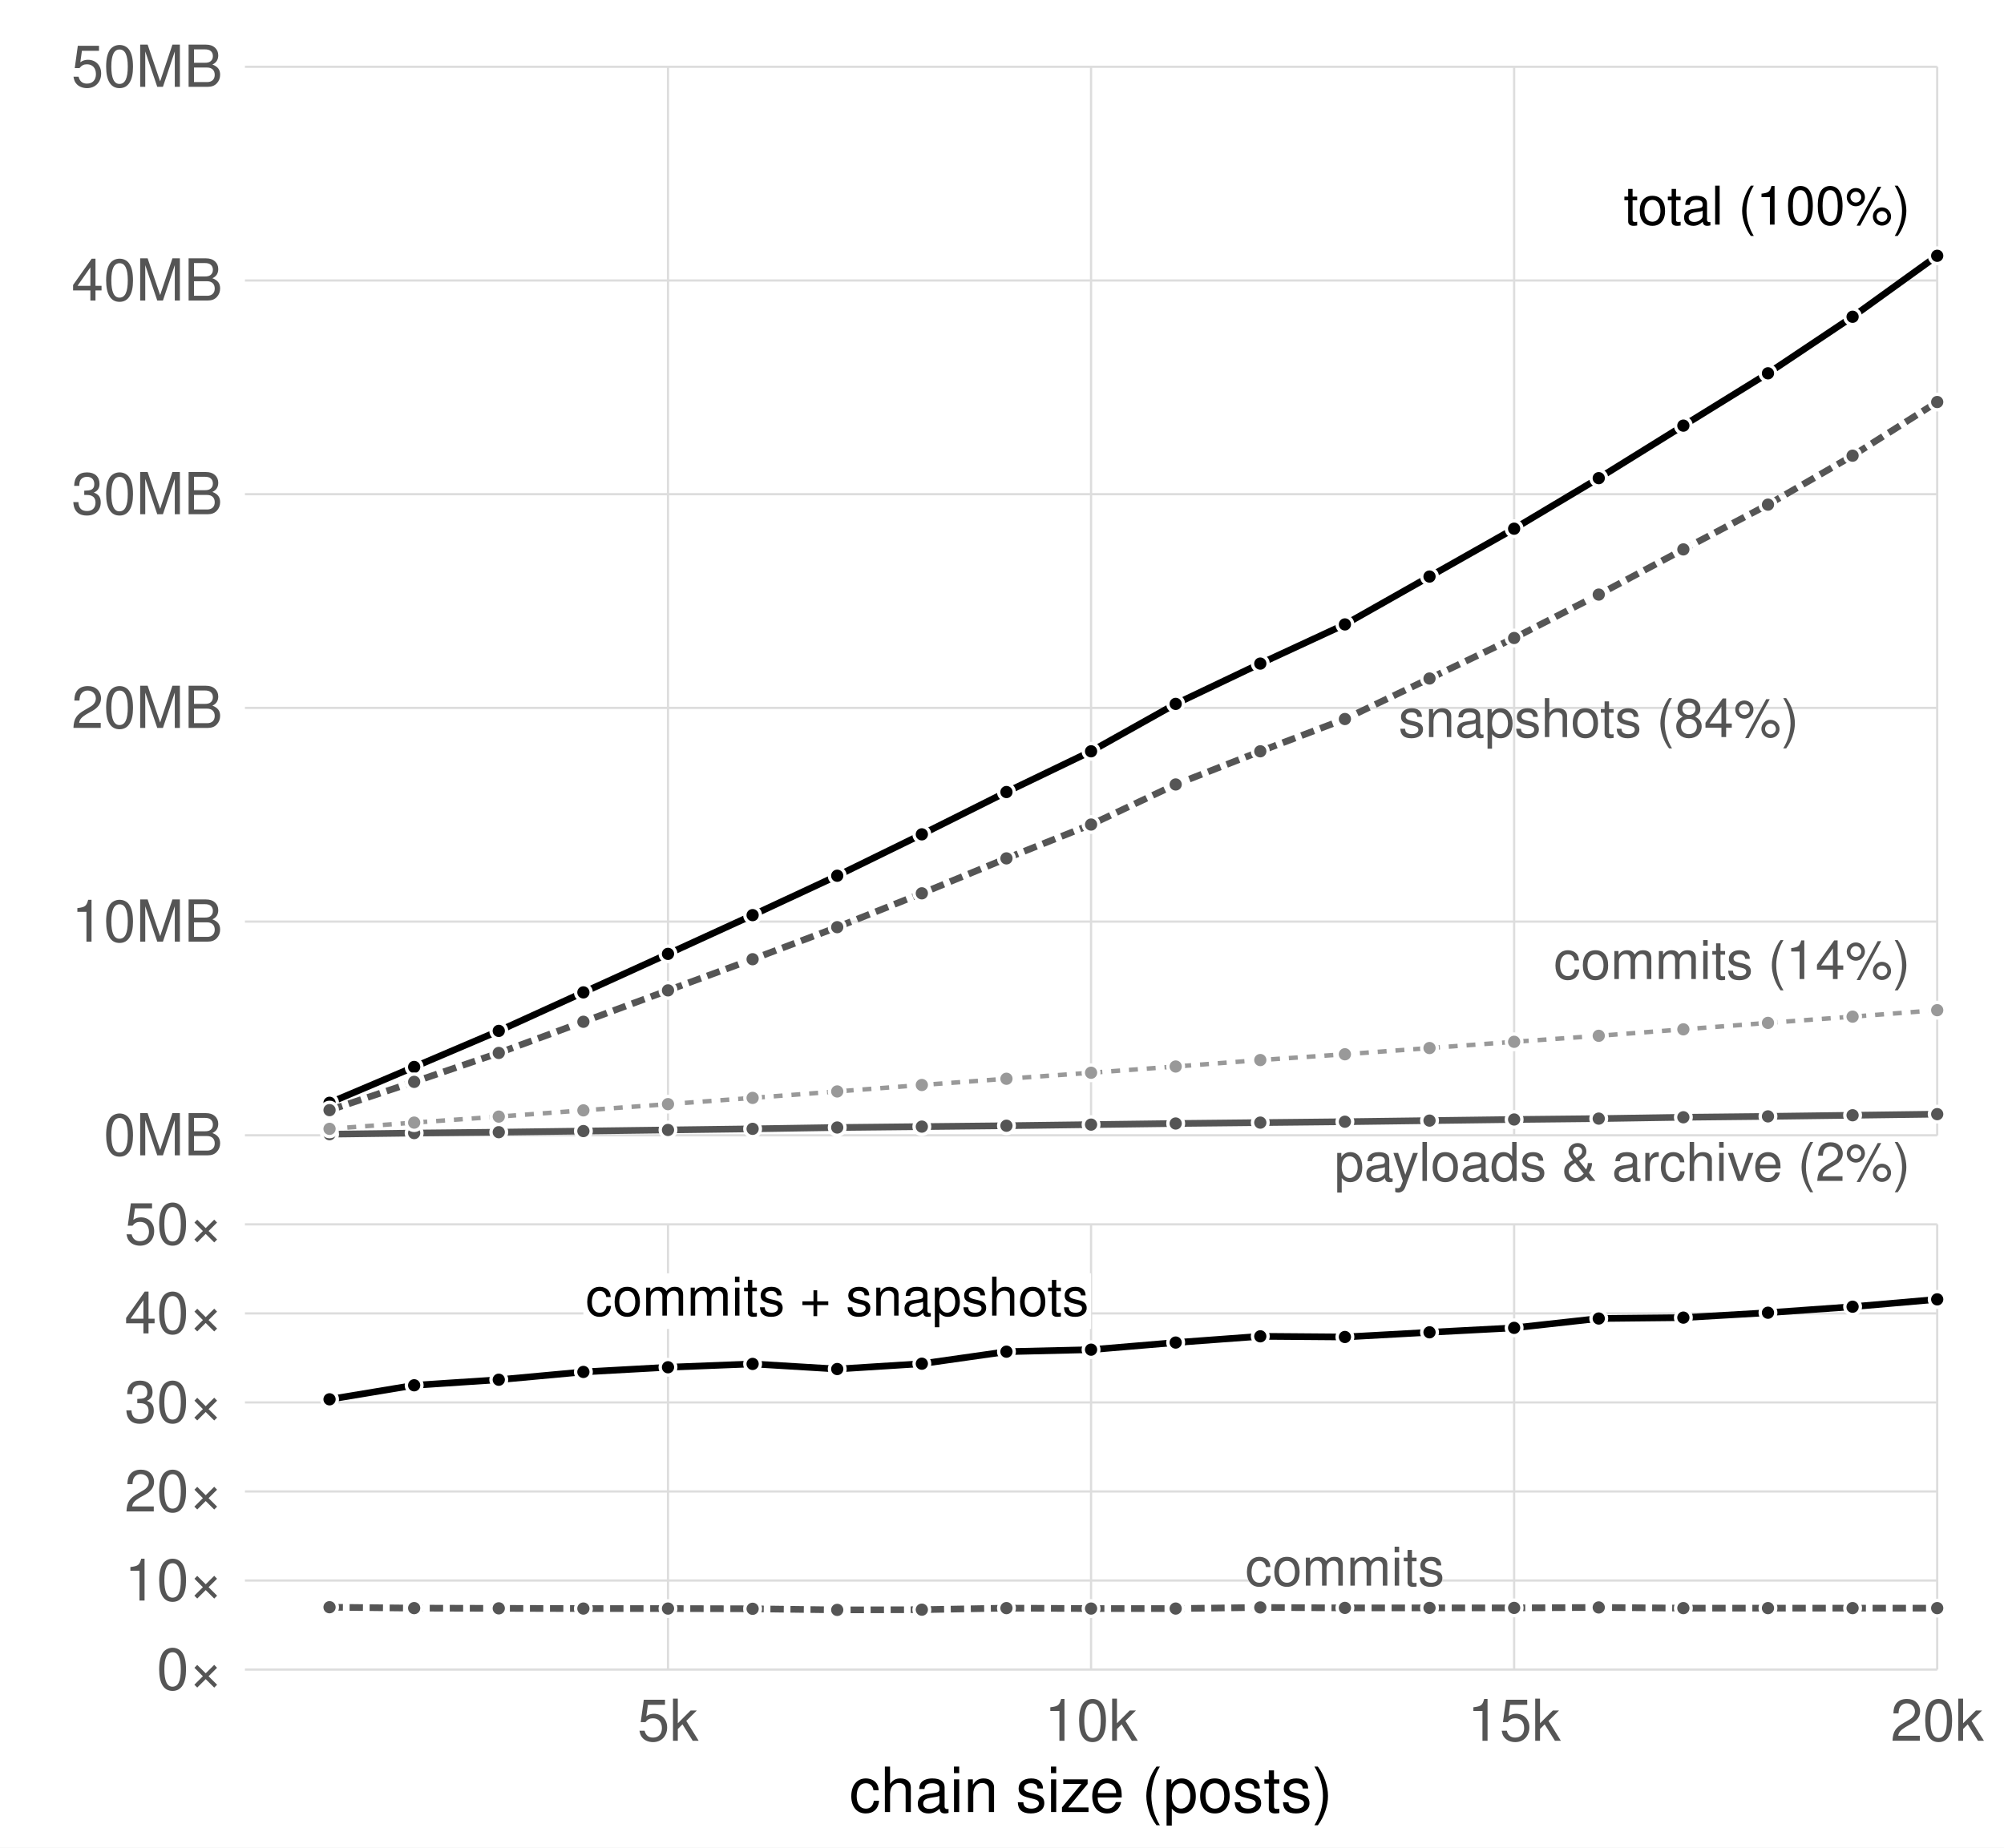
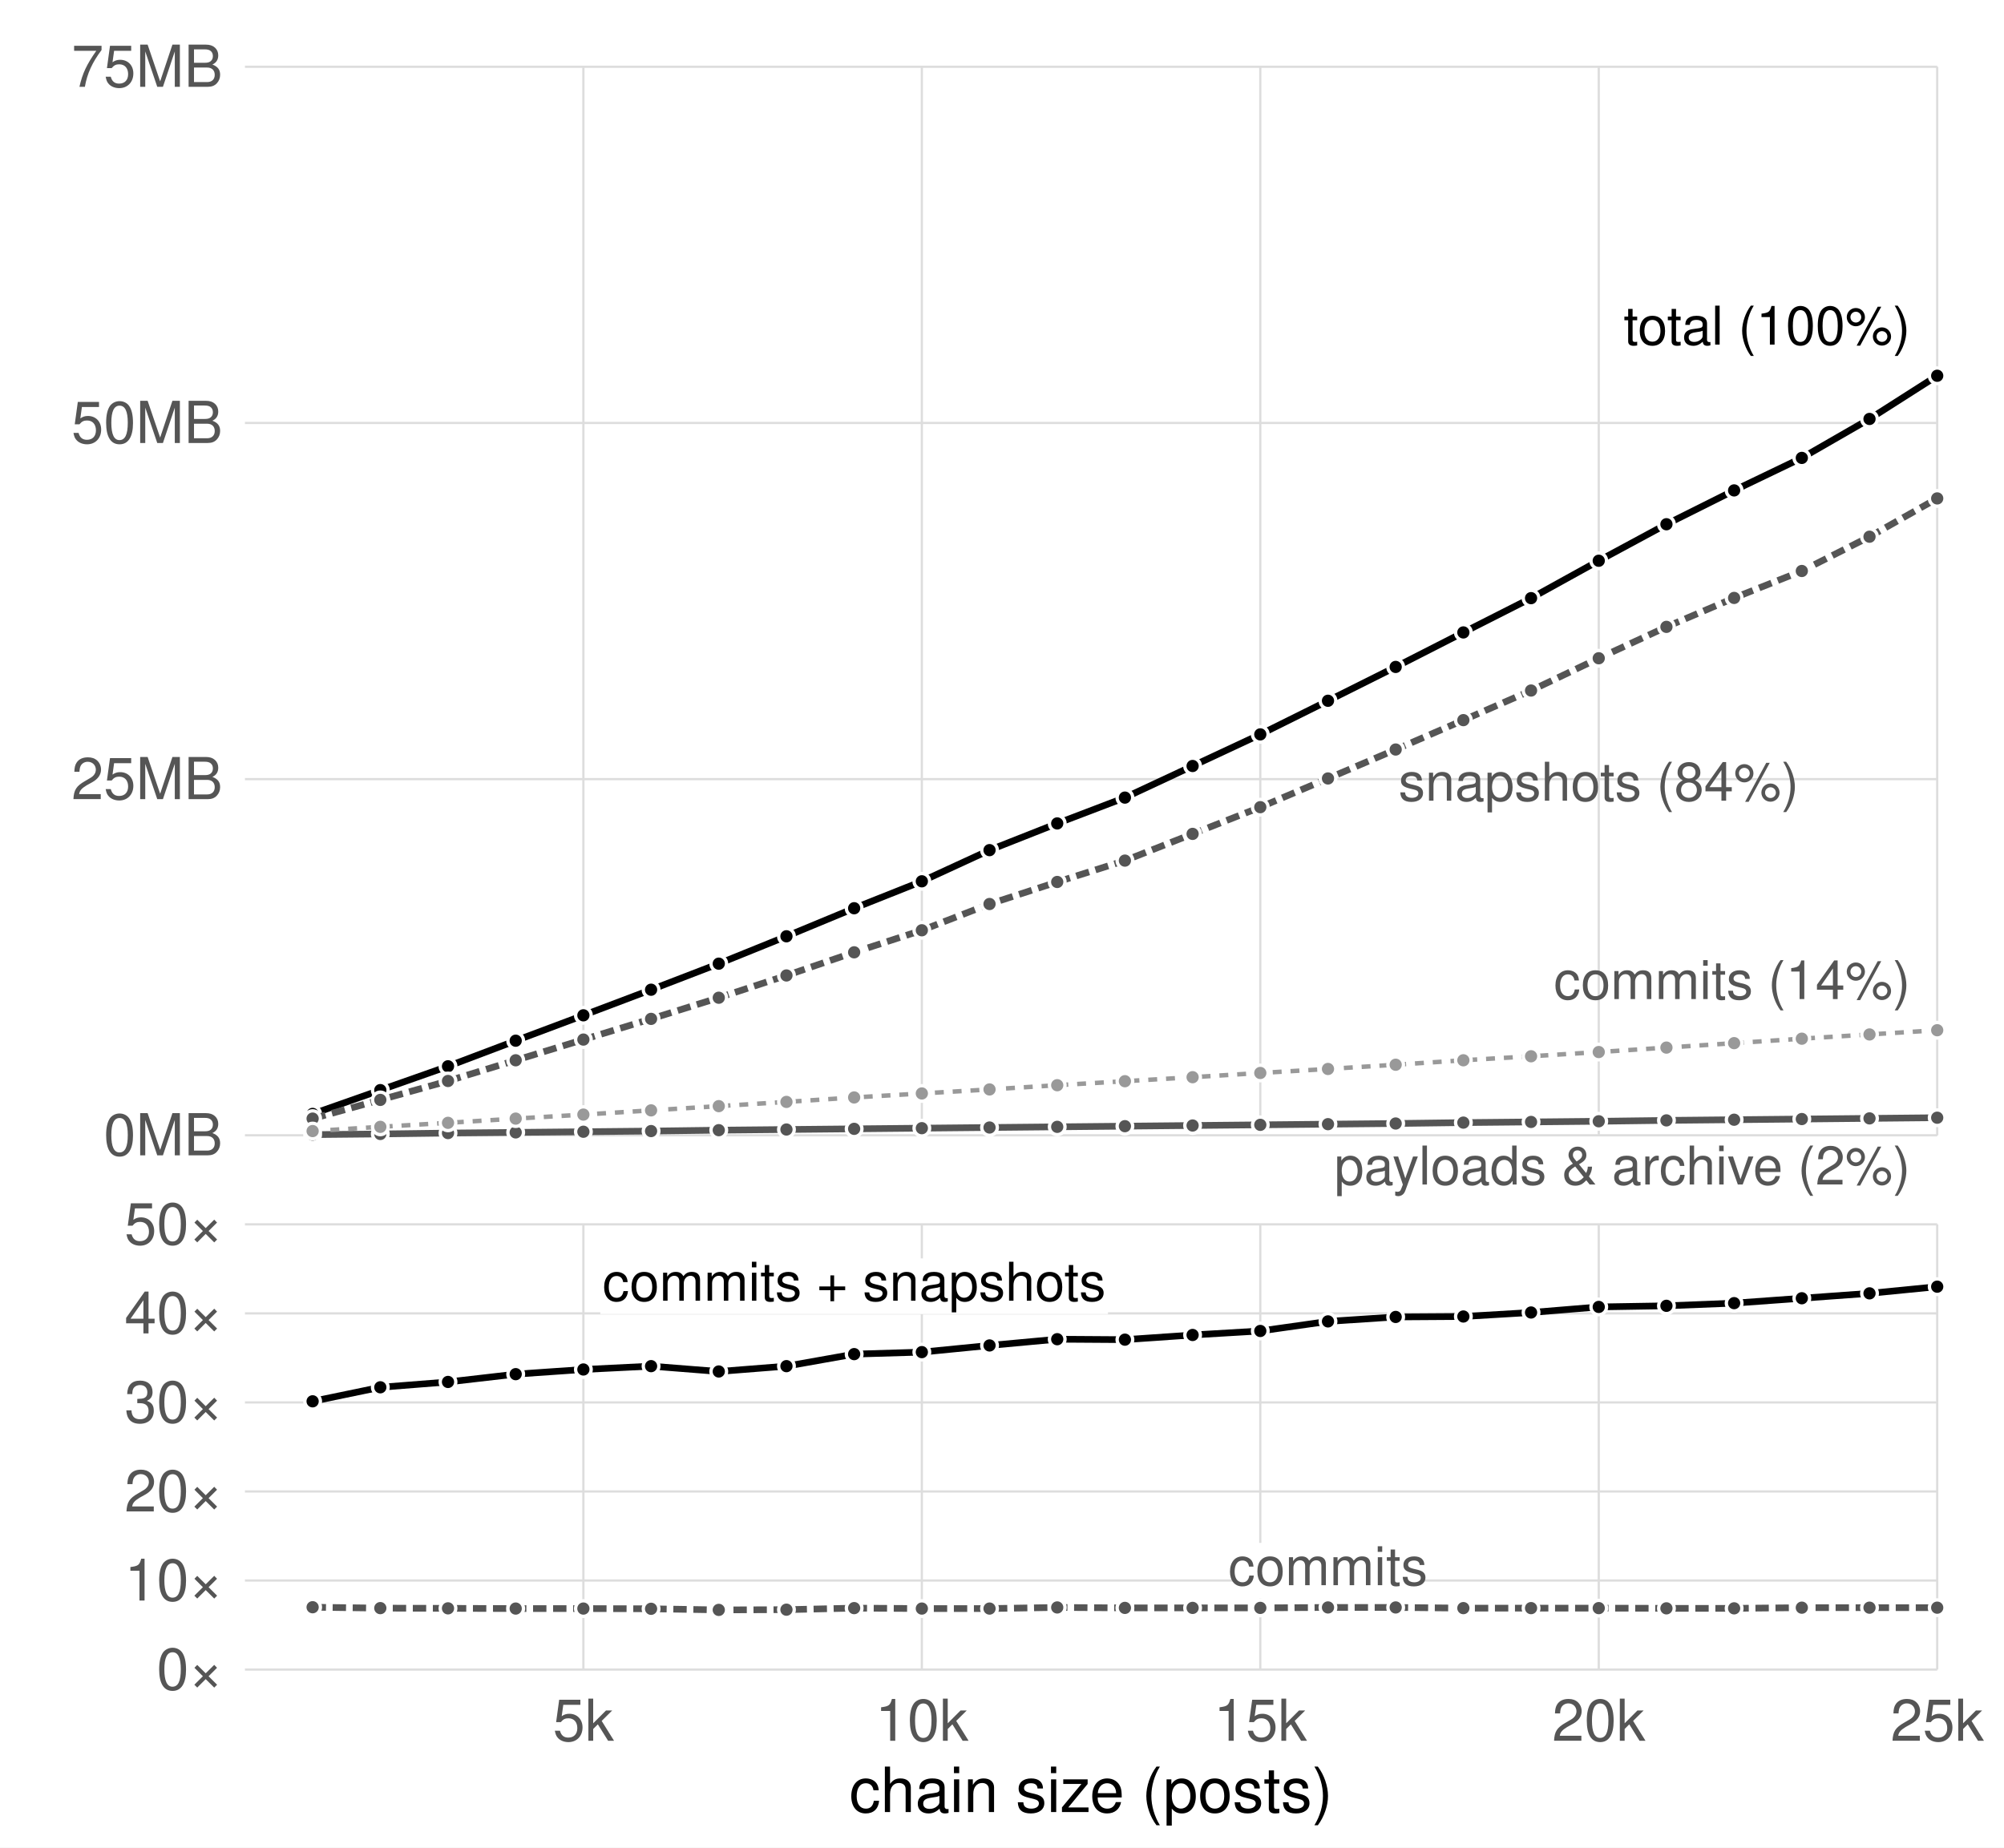
<svg xmlns="http://www.w3.org/2000/svg" width="900" height="830" viewBox="0 0 900 830">
  <rect width="900" height="830" fill="#ffffff" />
  <line x1="110" x2="870" y1="510.0" y2="510.0" stroke="#dddddd" />
  <text x="100.0" y="519.0" font-family="Helvetica, Arial, sans-serif" font-size="26" text-anchor="end" fill="#555555">0MB</text>
-   <line x1="110" x2="870" y1="414.0" y2="414.0" stroke="#dddddd" />
-   <text x="100.0" y="423.0" font-family="Helvetica, Arial, sans-serif" font-size="26" text-anchor="end" fill="#555555">10MB</text>
-   <line x1="110" x2="870" y1="318.0" y2="318.0" stroke="#dddddd" />
-   <text x="100.0" y="327.0" font-family="Helvetica, Arial, sans-serif" font-size="26" text-anchor="end" fill="#555555">20MB</text>
-   <line x1="110" x2="870" y1="222.0" y2="222.0" stroke="#dddddd" />
-   <text x="100.0" y="231.0" font-family="Helvetica, Arial, sans-serif" font-size="26" text-anchor="end" fill="#555555">30MB</text>
-   <line x1="110" x2="870" y1="126.0" y2="126.0" stroke="#dddddd" />
-   <text x="100.0" y="135.0" font-family="Helvetica, Arial, sans-serif" font-size="26" text-anchor="end" fill="#555555">40MB</text>
+   <line x1="110" x2="870" y1="350.0" y2="350.0" stroke="#dddddd" />
+   <text x="100.0" y="359.0" font-family="Helvetica, Arial, sans-serif" font-size="26" text-anchor="end" fill="#555555">25MB</text>
+   <line x1="110" x2="870" y1="190.0" y2="190.0" stroke="#dddddd" />
+   <text x="100.0" y="199.0" font-family="Helvetica, Arial, sans-serif" font-size="26" text-anchor="end" fill="#555555">50MB</text>
  <line x1="110" x2="870" y1="30.0" y2="30.0" stroke="#dddddd" />
-   <text x="100.0" y="39.0" font-family="Helvetica, Arial, sans-serif" font-size="26" text-anchor="end" fill="#555555">50MB</text>
-   <line y1="30" y2="510" x1="300.0" x2="300.0" stroke="#dddddd" />
-   <line y1="550" y2="750" x1="300.0" x2="300.0" stroke="#dddddd" />
-   <text x="300.0" y="782.0" font-family="Helvetica, Arial, sans-serif" font-size="26" text-anchor="middle" fill="#555555">5k</text>
-   <line y1="30" y2="510" x1="490.0" x2="490.0" stroke="#dddddd" />
-   <line y1="550" y2="750" x1="490.0" x2="490.0" stroke="#dddddd" />
-   <text x="490.0" y="782.0" font-family="Helvetica, Arial, sans-serif" font-size="26" text-anchor="middle" fill="#555555">10k</text>
-   <line y1="30" y2="510" x1="680.0" x2="680.0" stroke="#dddddd" />
-   <line y1="550" y2="750" x1="680.0" x2="680.0" stroke="#dddddd" />
-   <text x="680.0" y="782.0" font-family="Helvetica, Arial, sans-serif" font-size="26" text-anchor="middle" fill="#555555">15k</text>
+   <text x="100.0" y="39.0" font-family="Helvetica, Arial, sans-serif" font-size="26" text-anchor="end" fill="#555555">75MB</text>
+   <line y1="30" y2="510" x1="262.0" x2="262.0" stroke="#dddddd" />
+   <line y1="550" y2="750" x1="262.0" x2="262.0" stroke="#dddddd" />
+   <text x="262.0" y="782.0" font-family="Helvetica, Arial, sans-serif" font-size="26" text-anchor="middle" fill="#555555">5k</text>
+   <line y1="30" y2="510" x1="414.0" x2="414.0" stroke="#dddddd" />
+   <line y1="550" y2="750" x1="414.0" x2="414.0" stroke="#dddddd" />
+   <text x="414.0" y="782.0" font-family="Helvetica, Arial, sans-serif" font-size="26" text-anchor="middle" fill="#555555">10k</text>
+   <line y1="30" y2="510" x1="566.0" x2="566.0" stroke="#dddddd" />
+   <line y1="550" y2="750" x1="566.0" x2="566.0" stroke="#dddddd" />
+   <text x="566.0" y="782.0" font-family="Helvetica, Arial, sans-serif" font-size="26" text-anchor="middle" fill="#555555">15k</text>
+   <line y1="30" y2="510" x1="718.0" x2="718.0" stroke="#dddddd" />
+   <line y1="550" y2="750" x1="718.0" x2="718.0" stroke="#dddddd" />
+   <text x="718.0" y="782.0" font-family="Helvetica, Arial, sans-serif" font-size="26" text-anchor="middle" fill="#555555">20k</text>
  <line y1="30" y2="510" x1="870.0" x2="870.0" stroke="#dddddd" />
  <line y1="550" y2="750" x1="870.0" x2="870.0" stroke="#dddddd" />
-   <text x="870.0" y="782.0" font-family="Helvetica, Arial, sans-serif" font-size="26" text-anchor="middle" fill="#555555">20k</text>
+   <text x="870.0" y="782.0" font-family="Helvetica, Arial, sans-serif" font-size="26" text-anchor="middle" fill="#555555">25k</text>
  <text x="490.0" y="814.0" font-family="Helvetica, Arial, sans-serif" font-size="28" text-anchor="middle" fill="#000000">chain size (posts)</text>
-   <polyline fill="none" stroke="#000000" stroke-width="3" points="148.0,495.4 186.0,479.3 224.0,463.1 262.0,445.8 300.0,428.5 338.0,411.1 376.0,393.4 414.0,374.8 452.0,355.8 490.0,337.5 528.0,316.2 566.0,298.1 604.0,280.5 642.0,259.0 680.0,237.5 718.0,214.8 756.0,191.2 794.0,167.7 832.0,142.3 870.0,114.9" />
-   <circle cx="148.0" cy="495.4" r="3.5" fill="#000000" stroke="#ffffff" stroke-width="1.5" />
-   <circle cx="186.0" cy="479.3" r="3.5" fill="#000000" stroke="#ffffff" stroke-width="1.5" />
-   <circle cx="224.0" cy="463.1" r="3.5" fill="#000000" stroke="#ffffff" stroke-width="1.5" />
-   <circle cx="262.0" cy="445.8" r="3.5" fill="#000000" stroke="#ffffff" stroke-width="1.5" />
-   <circle cx="300.0" cy="428.5" r="3.5" fill="#000000" stroke="#ffffff" stroke-width="1.5" />
-   <circle cx="338.0" cy="411.1" r="3.5" fill="#000000" stroke="#ffffff" stroke-width="1.5" />
-   <circle cx="376.0" cy="393.4" r="3.5" fill="#000000" stroke="#ffffff" stroke-width="1.5" />
-   <circle cx="414.0" cy="374.8" r="3.5" fill="#000000" stroke="#ffffff" stroke-width="1.5" />
-   <circle cx="452.0" cy="355.8" r="3.5" fill="#000000" stroke="#ffffff" stroke-width="1.5" />
-   <circle cx="490.0" cy="337.5" r="3.5" fill="#000000" stroke="#ffffff" stroke-width="1.5" />
-   <circle cx="528.0" cy="316.2" r="3.5" fill="#000000" stroke="#ffffff" stroke-width="1.5" />
-   <circle cx="566.0" cy="298.1" r="3.5" fill="#000000" stroke="#ffffff" stroke-width="1.5" />
-   <circle cx="604.0" cy="280.5" r="3.5" fill="#000000" stroke="#ffffff" stroke-width="1.5" />
-   <circle cx="642.0" cy="259.0" r="3.5" fill="#000000" stroke="#ffffff" stroke-width="1.5" />
-   <circle cx="680.0" cy="237.5" r="3.5" fill="#000000" stroke="#ffffff" stroke-width="1.5" />
-   <circle cx="718.0" cy="214.8" r="3.5" fill="#000000" stroke="#ffffff" stroke-width="1.5" />
-   <circle cx="756.0" cy="191.2" r="3.5" fill="#000000" stroke="#ffffff" stroke-width="1.5" />
-   <circle cx="794.0" cy="167.7" r="3.5" fill="#000000" stroke="#ffffff" stroke-width="1.5" />
-   <circle cx="832.0" cy="142.3" r="3.5" fill="#000000" stroke="#ffffff" stroke-width="1.5" />
-   <circle cx="870.0" cy="114.9" r="3.5" fill="#000000" stroke="#ffffff" stroke-width="1.5" />
-   <text x="858.0" y="100.9" font-family="Helvetica, Arial, sans-serif" font-size="24" text-anchor="end" fill="#000000">total (100%)</text>
-   <polyline fill="none" stroke="#555555" stroke-width="3" stroke-dasharray="6 3" points="148.0,498.7 186.0,486.0 224.0,473.0 262.0,459.0 300.0,444.9 338.0,430.9 376.0,416.5 414.0,401.3 452.0,385.6 490.0,370.4 528.0,352.4 566.0,337.5 604.0,323.0 642.0,304.8 680.0,286.6 718.0,267.1 756.0,246.8 794.0,226.7 832.0,204.7 870.0,180.6" />
-   <circle cx="148.0" cy="498.7" r="3.5" fill="#555555" stroke="#ffffff" stroke-width="1.5" />
-   <circle cx="186.0" cy="486.0" r="3.5" fill="#555555" stroke="#ffffff" stroke-width="1.5" />
-   <circle cx="224.0" cy="473.0" r="3.5" fill="#555555" stroke="#ffffff" stroke-width="1.5" />
-   <circle cx="262.0" cy="459.0" r="3.5" fill="#555555" stroke="#ffffff" stroke-width="1.5" />
-   <circle cx="300.0" cy="444.9" r="3.5" fill="#555555" stroke="#ffffff" stroke-width="1.5" />
-   <circle cx="338.0" cy="430.9" r="3.5" fill="#555555" stroke="#ffffff" stroke-width="1.5" />
-   <circle cx="376.0" cy="416.5" r="3.5" fill="#555555" stroke="#ffffff" stroke-width="1.5" />
-   <circle cx="414.0" cy="401.3" r="3.5" fill="#555555" stroke="#ffffff" stroke-width="1.5" />
-   <circle cx="452.0" cy="385.6" r="3.5" fill="#555555" stroke="#ffffff" stroke-width="1.5" />
-   <circle cx="490.0" cy="370.4" r="3.5" fill="#555555" stroke="#ffffff" stroke-width="1.5" />
-   <circle cx="528.0" cy="352.4" r="3.5" fill="#555555" stroke="#ffffff" stroke-width="1.5" />
-   <circle cx="566.0" cy="337.5" r="3.5" fill="#555555" stroke="#ffffff" stroke-width="1.5" />
-   <circle cx="604.0" cy="323.0" r="3.5" fill="#555555" stroke="#ffffff" stroke-width="1.5" />
-   <circle cx="642.0" cy="304.8" r="3.5" fill="#555555" stroke="#ffffff" stroke-width="1.5" />
-   <circle cx="680.0" cy="286.6" r="3.5" fill="#555555" stroke="#ffffff" stroke-width="1.5" />
-   <circle cx="718.0" cy="267.1" r="3.5" fill="#555555" stroke="#ffffff" stroke-width="1.5" />
-   <circle cx="756.0" cy="246.8" r="3.5" fill="#555555" stroke="#ffffff" stroke-width="1.5" />
-   <circle cx="794.0" cy="226.7" r="3.5" fill="#555555" stroke="#ffffff" stroke-width="1.5" />
-   <circle cx="832.0" cy="204.7" r="3.5" fill="#555555" stroke="#ffffff" stroke-width="1.5" />
-   <circle cx="870.0" cy="180.6" r="3.5" fill="#555555" stroke="#ffffff" stroke-width="1.5" />
-   <text x="718.0" y="331.1" font-family="Helvetica, Arial, sans-serif" font-size="24" text-anchor="middle" fill="#555555">snapshots (84%)</text>
-   <polyline fill="none" stroke="#555555" stroke-width="3" points="148.0,509.5 186.0,509.0 224.0,508.6 262.0,508.1 300.0,507.6 338.0,507.1 376.0,506.5 414.0,506.1 452.0,505.7 490.0,505.2 528.0,504.7 566.0,504.3 604.0,503.9 642.0,503.4 680.0,502.9 718.0,502.5 756.0,501.9 794.0,501.5 832.0,501.0 870.0,500.5" />
-   <circle cx="148.0" cy="509.5" r="3.5" fill="#555555" stroke="#ffffff" stroke-width="1.5" />
-   <circle cx="186.0" cy="509.0" r="3.5" fill="#555555" stroke="#ffffff" stroke-width="1.5" />
-   <circle cx="224.0" cy="508.6" r="3.5" fill="#555555" stroke="#ffffff" stroke-width="1.5" />
-   <circle cx="262.0" cy="508.1" r="3.5" fill="#555555" stroke="#ffffff" stroke-width="1.5" />
-   <circle cx="300.0" cy="507.6" r="3.5" fill="#555555" stroke="#ffffff" stroke-width="1.5" />
-   <circle cx="338.0" cy="507.1" r="3.5" fill="#555555" stroke="#ffffff" stroke-width="1.5" />
-   <circle cx="376.0" cy="506.5" r="3.5" fill="#555555" stroke="#ffffff" stroke-width="1.5" />
-   <circle cx="414.0" cy="506.1" r="3.5" fill="#555555" stroke="#ffffff" stroke-width="1.5" />
-   <circle cx="452.0" cy="505.7" r="3.5" fill="#555555" stroke="#ffffff" stroke-width="1.5" />
-   <circle cx="490.0" cy="505.2" r="3.5" fill="#555555" stroke="#ffffff" stroke-width="1.5" />
-   <circle cx="528.0" cy="504.7" r="3.5" fill="#555555" stroke="#ffffff" stroke-width="1.5" />
-   <circle cx="566.0" cy="504.3" r="3.5" fill="#555555" stroke="#ffffff" stroke-width="1.5" />
-   <circle cx="604.0" cy="503.9" r="3.5" fill="#555555" stroke="#ffffff" stroke-width="1.5" />
-   <circle cx="642.0" cy="503.4" r="3.5" fill="#555555" stroke="#ffffff" stroke-width="1.5" />
-   <circle cx="680.0" cy="502.9" r="3.5" fill="#555555" stroke="#ffffff" stroke-width="1.5" />
-   <circle cx="718.0" cy="502.5" r="3.5" fill="#555555" stroke="#ffffff" stroke-width="1.5" />
-   <circle cx="756.0" cy="501.9" r="3.5" fill="#555555" stroke="#ffffff" stroke-width="1.5" />
-   <circle cx="794.0" cy="501.5" r="3.5" fill="#555555" stroke="#ffffff" stroke-width="1.5" />
-   <circle cx="832.0" cy="501.0" r="3.5" fill="#555555" stroke="#ffffff" stroke-width="1.5" />
-   <circle cx="870.0" cy="500.5" r="3.5" fill="#555555" stroke="#ffffff" stroke-width="1.5" />
-   <text x="858.0" y="530.5" font-family="Helvetica, Arial, sans-serif" font-size="24" text-anchor="end" fill="#555555">payloads &amp; archive (2%)</text>
-   <polyline fill="none" stroke="#999999" stroke-width="2" stroke-dasharray="4 4" points="148.0,507.1 186.0,504.3 224.0,501.6 262.0,498.8 300.0,496.0 338.0,493.2 376.0,490.3 414.0,487.4 452.0,484.6 490.0,481.9 528.0,479.1 566.0,476.2 604.0,473.6 642.0,470.8 680.0,468.0 718.0,465.3 756.0,462.4 794.0,459.5 832.0,456.7 870.0,453.8" />
-   <circle cx="148.0" cy="507.1" r="3.5" fill="#999999" stroke="#ffffff" stroke-width="1.5" />
-   <circle cx="186.0" cy="504.3" r="3.5" fill="#999999" stroke="#ffffff" stroke-width="1.5" />
-   <circle cx="224.0" cy="501.6" r="3.5" fill="#999999" stroke="#ffffff" stroke-width="1.5" />
-   <circle cx="262.0" cy="498.8" r="3.5" fill="#999999" stroke="#ffffff" stroke-width="1.5" />
-   <circle cx="300.0" cy="496.0" r="3.5" fill="#999999" stroke="#ffffff" stroke-width="1.5" />
-   <circle cx="338.0" cy="493.2" r="3.5" fill="#999999" stroke="#ffffff" stroke-width="1.5" />
-   <circle cx="376.0" cy="490.3" r="3.5" fill="#999999" stroke="#ffffff" stroke-width="1.5" />
-   <circle cx="414.0" cy="487.4" r="3.5" fill="#999999" stroke="#ffffff" stroke-width="1.5" />
-   <circle cx="452.0" cy="484.6" r="3.5" fill="#999999" stroke="#ffffff" stroke-width="1.5" />
-   <circle cx="490.0" cy="481.9" r="3.5" fill="#999999" stroke="#ffffff" stroke-width="1.5" />
-   <circle cx="528.0" cy="479.1" r="3.5" fill="#999999" stroke="#ffffff" stroke-width="1.5" />
-   <circle cx="566.0" cy="476.2" r="3.5" fill="#999999" stroke="#ffffff" stroke-width="1.5" />
-   <circle cx="604.0" cy="473.6" r="3.5" fill="#999999" stroke="#ffffff" stroke-width="1.5" />
-   <circle cx="642.0" cy="470.8" r="3.5" fill="#999999" stroke="#ffffff" stroke-width="1.5" />
-   <circle cx="680.0" cy="468.0" r="3.5" fill="#999999" stroke="#ffffff" stroke-width="1.5" />
-   <circle cx="718.0" cy="465.3" r="3.5" fill="#999999" stroke="#ffffff" stroke-width="1.5" />
-   <circle cx="756.0" cy="462.4" r="3.5" fill="#999999" stroke="#ffffff" stroke-width="1.5" />
-   <circle cx="794.0" cy="459.5" r="3.5" fill="#999999" stroke="#ffffff" stroke-width="1.5" />
-   <circle cx="832.0" cy="456.7" r="3.5" fill="#999999" stroke="#ffffff" stroke-width="1.5" />
-   <circle cx="870.0" cy="453.8" r="3.5" fill="#999999" stroke="#ffffff" stroke-width="1.5" />
-   <text x="858.0" y="439.8" font-family="Helvetica, Arial, sans-serif" font-size="24" text-anchor="end" fill="#555555">commits (14%)</text>
+   <polyline fill="none" stroke="#000000" stroke-width="3" points="140.4,500.4 170.8,489.7 201.2,479.0 231.6,467.5 262.0,456.1 292.4,444.6 322.8,432.9 353.2,420.6 383.6,408.0 414.0,395.9 444.4,381.9 474.8,369.9 505.2,358.3 535.6,344.1 566.0,329.9 596.4,314.8 626.8,299.6 657.2,284.1 687.6,268.7 718.0,251.9 748.4,235.5 778.8,220.3 809.2,205.7 839.6,188.2 870.0,168.8" />
+   <circle cx="140.4" cy="500.4" r="3.5" fill="#000000" stroke="#ffffff" stroke-width="1.5" />
+   <circle cx="170.8" cy="489.7" r="3.5" fill="#000000" stroke="#ffffff" stroke-width="1.5" />
+   <circle cx="201.2" cy="479.0" r="3.5" fill="#000000" stroke="#ffffff" stroke-width="1.5" />
+   <circle cx="231.6" cy="467.5" r="3.5" fill="#000000" stroke="#ffffff" stroke-width="1.5" />
+   <circle cx="262.0" cy="456.1" r="3.5" fill="#000000" stroke="#ffffff" stroke-width="1.5" />
+   <circle cx="292.4" cy="444.6" r="3.5" fill="#000000" stroke="#ffffff" stroke-width="1.5" />
+   <circle cx="322.8" cy="432.9" r="3.5" fill="#000000" stroke="#ffffff" stroke-width="1.5" />
+   <circle cx="353.2" cy="420.6" r="3.5" fill="#000000" stroke="#ffffff" stroke-width="1.5" />
+   <circle cx="383.6" cy="408.0" r="3.5" fill="#000000" stroke="#ffffff" stroke-width="1.5" />
+   <circle cx="414.0" cy="395.9" r="3.5" fill="#000000" stroke="#ffffff" stroke-width="1.5" />
+   <circle cx="444.4" cy="381.9" r="3.5" fill="#000000" stroke="#ffffff" stroke-width="1.5" />
+   <circle cx="474.8" cy="369.9" r="3.5" fill="#000000" stroke="#ffffff" stroke-width="1.5" />
+   <circle cx="505.2" cy="358.3" r="3.5" fill="#000000" stroke="#ffffff" stroke-width="1.5" />
+   <circle cx="535.6" cy="344.1" r="3.5" fill="#000000" stroke="#ffffff" stroke-width="1.5" />
+   <circle cx="566.0" cy="329.9" r="3.5" fill="#000000" stroke="#ffffff" stroke-width="1.5" />
+   <circle cx="596.4" cy="314.8" r="3.5" fill="#000000" stroke="#ffffff" stroke-width="1.5" />
+   <circle cx="626.8" cy="299.6" r="3.5" fill="#000000" stroke="#ffffff" stroke-width="1.5" />
+   <circle cx="657.2" cy="284.1" r="3.5" fill="#000000" stroke="#ffffff" stroke-width="1.5" />
+   <circle cx="687.6" cy="268.7" r="3.5" fill="#000000" stroke="#ffffff" stroke-width="1.5" />
+   <circle cx="718.0" cy="251.9" r="3.5" fill="#000000" stroke="#ffffff" stroke-width="1.5" />
+   <circle cx="748.4" cy="235.5" r="3.5" fill="#000000" stroke="#ffffff" stroke-width="1.5" />
+   <circle cx="778.8" cy="220.3" r="3.5" fill="#000000" stroke="#ffffff" stroke-width="1.5" />
+   <circle cx="809.2" cy="205.7" r="3.5" fill="#000000" stroke="#ffffff" stroke-width="1.5" />
+   <circle cx="839.6" cy="188.2" r="3.5" fill="#000000" stroke="#ffffff" stroke-width="1.5" />
+   <circle cx="870.0" cy="168.8" r="3.5" fill="#000000" stroke="#ffffff" stroke-width="1.5" />
+   <text x="858.0" y="154.8" font-family="Helvetica, Arial, sans-serif" font-size="24" text-anchor="end" fill="#000000">total (100%)</text>
+   <polyline fill="none" stroke="#555555" stroke-width="3" stroke-dasharray="6 3" points="140.4,502.5 170.8,494.1 201.2,485.6 231.6,476.3 262.0,467.0 292.4,457.7 322.8,448.2 353.2,438.2 383.6,427.8 414.0,417.9 444.4,406.1 474.8,396.2 505.2,386.6 535.6,374.6 566.0,362.6 596.4,349.7 626.8,336.7 657.2,323.5 687.6,310.2 718.0,295.7 748.4,281.6 778.8,268.6 809.2,256.5 839.6,241.1 870.0,223.9" />
+   <circle cx="140.4" cy="502.5" r="3.5" fill="#555555" stroke="#ffffff" stroke-width="1.5" />
+   <circle cx="170.8" cy="494.1" r="3.5" fill="#555555" stroke="#ffffff" stroke-width="1.5" />
+   <circle cx="201.2" cy="485.6" r="3.5" fill="#555555" stroke="#ffffff" stroke-width="1.5" />
+   <circle cx="231.6" cy="476.3" r="3.5" fill="#555555" stroke="#ffffff" stroke-width="1.5" />
+   <circle cx="262.0" cy="467.0" r="3.5" fill="#555555" stroke="#ffffff" stroke-width="1.5" />
+   <circle cx="292.4" cy="457.7" r="3.5" fill="#555555" stroke="#ffffff" stroke-width="1.5" />
+   <circle cx="322.8" cy="448.2" r="3.5" fill="#555555" stroke="#ffffff" stroke-width="1.5" />
+   <circle cx="353.2" cy="438.2" r="3.5" fill="#555555" stroke="#ffffff" stroke-width="1.5" />
+   <circle cx="383.6" cy="427.8" r="3.5" fill="#555555" stroke="#ffffff" stroke-width="1.5" />
+   <circle cx="414.0" cy="417.9" r="3.5" fill="#555555" stroke="#ffffff" stroke-width="1.5" />
+   <circle cx="444.4" cy="406.1" r="3.5" fill="#555555" stroke="#ffffff" stroke-width="1.5" />
+   <circle cx="474.8" cy="396.2" r="3.5" fill="#555555" stroke="#ffffff" stroke-width="1.5" />
+   <circle cx="505.2" cy="386.6" r="3.5" fill="#555555" stroke="#ffffff" stroke-width="1.5" />
+   <circle cx="535.6" cy="374.6" r="3.5" fill="#555555" stroke="#ffffff" stroke-width="1.5" />
+   <circle cx="566.0" cy="362.6" r="3.5" fill="#555555" stroke="#ffffff" stroke-width="1.5" />
+   <circle cx="596.4" cy="349.7" r="3.5" fill="#555555" stroke="#ffffff" stroke-width="1.5" />
+   <circle cx="626.8" cy="336.7" r="3.5" fill="#555555" stroke="#ffffff" stroke-width="1.5" />
+   <circle cx="657.2" cy="323.5" r="3.5" fill="#555555" stroke="#ffffff" stroke-width="1.5" />
+   <circle cx="687.6" cy="310.2" r="3.5" fill="#555555" stroke="#ffffff" stroke-width="1.5" />
+   <circle cx="718.0" cy="295.7" r="3.5" fill="#555555" stroke="#ffffff" stroke-width="1.5" />
+   <circle cx="748.4" cy="281.6" r="3.5" fill="#555555" stroke="#ffffff" stroke-width="1.5" />
+   <circle cx="778.8" cy="268.6" r="3.5" fill="#555555" stroke="#ffffff" stroke-width="1.5" />
+   <circle cx="809.2" cy="256.5" r="3.5" fill="#555555" stroke="#ffffff" stroke-width="1.5" />
+   <circle cx="839.6" cy="241.1" r="3.5" fill="#555555" stroke="#ffffff" stroke-width="1.5" />
+   <circle cx="870.0" cy="223.9" r="3.5" fill="#555555" stroke="#ffffff" stroke-width="1.5" />
+   <text x="718.0" y="359.7" font-family="Helvetica, Arial, sans-serif" font-size="24" text-anchor="middle" fill="#555555">snapshots (84%)</text>
+   <polyline fill="none" stroke="#555555" stroke-width="3" points="140.4,509.7 170.8,509.4 201.2,509.0 231.6,508.7 262.0,508.4 292.4,508.1 322.8,507.7 353.2,507.4 383.6,507.1 414.0,506.8 444.4,506.5 474.8,506.2 505.2,505.9 535.6,505.6 566.0,505.3 596.4,505.0 626.8,504.7 657.2,504.3 687.6,504.0 718.0,503.7 748.4,503.3 778.8,503.0 809.2,502.7 839.6,502.4 870.0,502.1" />
+   <circle cx="140.4" cy="509.7" r="3.5" fill="#555555" stroke="#ffffff" stroke-width="1.5" />
+   <circle cx="170.8" cy="509.4" r="3.5" fill="#555555" stroke="#ffffff" stroke-width="1.5" />
+   <circle cx="201.2" cy="509.0" r="3.5" fill="#555555" stroke="#ffffff" stroke-width="1.5" />
+   <circle cx="231.6" cy="508.7" r="3.5" fill="#555555" stroke="#ffffff" stroke-width="1.5" />
+   <circle cx="262.0" cy="508.4" r="3.5" fill="#555555" stroke="#ffffff" stroke-width="1.5" />
+   <circle cx="292.4" cy="508.1" r="3.5" fill="#555555" stroke="#ffffff" stroke-width="1.5" />
+   <circle cx="322.8" cy="507.7" r="3.5" fill="#555555" stroke="#ffffff" stroke-width="1.5" />
+   <circle cx="353.2" cy="507.4" r="3.5" fill="#555555" stroke="#ffffff" stroke-width="1.5" />
+   <circle cx="383.6" cy="507.1" r="3.5" fill="#555555" stroke="#ffffff" stroke-width="1.5" />
+   <circle cx="414.0" cy="506.8" r="3.5" fill="#555555" stroke="#ffffff" stroke-width="1.5" />
+   <circle cx="444.4" cy="506.5" r="3.5" fill="#555555" stroke="#ffffff" stroke-width="1.5" />
+   <circle cx="474.8" cy="506.2" r="3.5" fill="#555555" stroke="#ffffff" stroke-width="1.5" />
+   <circle cx="505.2" cy="505.9" r="3.5" fill="#555555" stroke="#ffffff" stroke-width="1.5" />
+   <circle cx="535.6" cy="505.6" r="3.5" fill="#555555" stroke="#ffffff" stroke-width="1.5" />
+   <circle cx="566.0" cy="505.3" r="3.5" fill="#555555" stroke="#ffffff" stroke-width="1.5" />
+   <circle cx="596.4" cy="505.0" r="3.5" fill="#555555" stroke="#ffffff" stroke-width="1.5" />
+   <circle cx="626.8" cy="504.7" r="3.5" fill="#555555" stroke="#ffffff" stroke-width="1.5" />
+   <circle cx="657.2" cy="504.3" r="3.5" fill="#555555" stroke="#ffffff" stroke-width="1.5" />
+   <circle cx="687.6" cy="504.0" r="3.5" fill="#555555" stroke="#ffffff" stroke-width="1.5" />
+   <circle cx="718.0" cy="503.7" r="3.5" fill="#555555" stroke="#ffffff" stroke-width="1.5" />
+   <circle cx="748.4" cy="503.3" r="3.5" fill="#555555" stroke="#ffffff" stroke-width="1.5" />
+   <circle cx="778.8" cy="503.0" r="3.5" fill="#555555" stroke="#ffffff" stroke-width="1.5" />
+   <circle cx="809.2" cy="502.7" r="3.5" fill="#555555" stroke="#ffffff" stroke-width="1.5" />
+   <circle cx="839.6" cy="502.4" r="3.5" fill="#555555" stroke="#ffffff" stroke-width="1.5" />
+   <circle cx="870.0" cy="502.1" r="3.5" fill="#555555" stroke="#ffffff" stroke-width="1.5" />
+   <text x="858.0" y="532.1" font-family="Helvetica, Arial, sans-serif" font-size="24" text-anchor="end" fill="#555555">payloads &amp; archive (2%)</text>
+   <polyline fill="none" stroke="#999999" stroke-width="2" stroke-dasharray="4 4" points="140.4,508.1 170.8,506.2 201.2,504.4 231.6,502.5 262.0,500.7 292.4,498.8 322.8,496.9 353.2,495.0 383.6,493.0 414.0,491.2 444.4,489.4 474.8,487.5 505.2,485.7 535.6,483.9 566.0,482.0 596.4,480.2 626.8,478.3 657.2,476.3 687.6,474.5 718.0,472.6 748.4,470.6 778.8,468.6 809.2,466.6 839.6,464.7 870.0,462.8" />
+   <circle cx="140.4" cy="508.1" r="3.5" fill="#999999" stroke="#ffffff" stroke-width="1.5" />
+   <circle cx="170.8" cy="506.2" r="3.5" fill="#999999" stroke="#ffffff" stroke-width="1.5" />
+   <circle cx="201.2" cy="504.4" r="3.5" fill="#999999" stroke="#ffffff" stroke-width="1.5" />
+   <circle cx="231.6" cy="502.5" r="3.5" fill="#999999" stroke="#ffffff" stroke-width="1.5" />
+   <circle cx="262.0" cy="500.7" r="3.5" fill="#999999" stroke="#ffffff" stroke-width="1.5" />
+   <circle cx="292.4" cy="498.8" r="3.5" fill="#999999" stroke="#ffffff" stroke-width="1.5" />
+   <circle cx="322.8" cy="496.9" r="3.5" fill="#999999" stroke="#ffffff" stroke-width="1.5" />
+   <circle cx="353.2" cy="495.0" r="3.5" fill="#999999" stroke="#ffffff" stroke-width="1.5" />
+   <circle cx="383.6" cy="493.0" r="3.5" fill="#999999" stroke="#ffffff" stroke-width="1.5" />
+   <circle cx="414.0" cy="491.2" r="3.5" fill="#999999" stroke="#ffffff" stroke-width="1.5" />
+   <circle cx="444.4" cy="489.4" r="3.5" fill="#999999" stroke="#ffffff" stroke-width="1.5" />
+   <circle cx="474.8" cy="487.5" r="3.5" fill="#999999" stroke="#ffffff" stroke-width="1.5" />
+   <circle cx="505.2" cy="485.7" r="3.5" fill="#999999" stroke="#ffffff" stroke-width="1.5" />
+   <circle cx="535.6" cy="483.9" r="3.5" fill="#999999" stroke="#ffffff" stroke-width="1.5" />
+   <circle cx="566.0" cy="482.0" r="3.5" fill="#999999" stroke="#ffffff" stroke-width="1.5" />
+   <circle cx="596.4" cy="480.2" r="3.5" fill="#999999" stroke="#ffffff" stroke-width="1.5" />
+   <circle cx="626.8" cy="478.3" r="3.5" fill="#999999" stroke="#ffffff" stroke-width="1.5" />
+   <circle cx="657.2" cy="476.3" r="3.5" fill="#999999" stroke="#ffffff" stroke-width="1.5" />
+   <circle cx="687.6" cy="474.5" r="3.5" fill="#999999" stroke="#ffffff" stroke-width="1.5" />
+   <circle cx="718.0" cy="472.6" r="3.5" fill="#999999" stroke="#ffffff" stroke-width="1.5" />
+   <circle cx="748.4" cy="470.6" r="3.5" fill="#999999" stroke="#ffffff" stroke-width="1.5" />
+   <circle cx="778.8" cy="468.6" r="3.5" fill="#999999" stroke="#ffffff" stroke-width="1.5" />
+   <circle cx="809.2" cy="466.6" r="3.5" fill="#999999" stroke="#ffffff" stroke-width="1.5" />
+   <circle cx="839.6" cy="464.7" r="3.5" fill="#999999" stroke="#ffffff" stroke-width="1.5" />
+   <circle cx="870.0" cy="462.8" r="3.5" fill="#999999" stroke="#ffffff" stroke-width="1.5" />
+   <text x="858.0" y="448.8" font-family="Helvetica, Arial, sans-serif" font-size="24" text-anchor="end" fill="#555555">commits (14%)</text>
  <line x1="110" x2="870" y1="750.0" y2="750.0" stroke="#dddddd" />
  <text x="100.0" y="759.0" font-family="Helvetica, Arial, sans-serif" font-size="26" text-anchor="end" fill="#555555">0×</text>
  <line x1="110" x2="870" y1="710.0" y2="710.0" stroke="#dddddd" />
  <text x="100.0" y="719.0" font-family="Helvetica, Arial, sans-serif" font-size="26" text-anchor="end" fill="#555555">10×</text>
  <line x1="110" x2="870" y1="670.0" y2="670.0" stroke="#dddddd" />
  <text x="100.0" y="679.0" font-family="Helvetica, Arial, sans-serif" font-size="26" text-anchor="end" fill="#555555">20×</text>
  <line x1="110" x2="870" y1="630.0" y2="630.0" stroke="#dddddd" />
  <text x="100.0" y="639.0" font-family="Helvetica, Arial, sans-serif" font-size="26" text-anchor="end" fill="#555555">30×</text>
  <line x1="110" x2="870" y1="590.0" y2="590.0" stroke="#dddddd" />
  <text x="100.0" y="599.0" font-family="Helvetica, Arial, sans-serif" font-size="26" text-anchor="end" fill="#555555">40×</text>
  <line x1="110" x2="870" y1="550.0" y2="550.0" stroke="#dddddd" />
  <text x="100.0" y="559.0" font-family="Helvetica, Arial, sans-serif" font-size="26" text-anchor="end" fill="#555555">50×</text>
-   <polyline fill="none" stroke="#000000" stroke-width="3" points="148.0,628.6 186.0,622.3 224.0,619.8 262.0,616.3 300.0,614.2 338.0,612.7 376.0,615.0 414.0,612.6 452.0,607.2 490.0,606.3 528.0,603.1 566.0,600.3 604.0,600.6 642.0,598.5 680.0,596.5 718.0,592.3 756.0,591.9 794.0,589.7 832.0,587.0 870.0,583.7" />
-   <circle cx="148.0" cy="628.6" r="3.5" fill="#000000" stroke="#ffffff" stroke-width="1.5" />
-   <circle cx="186.0" cy="622.3" r="3.5" fill="#000000" stroke="#ffffff" stroke-width="1.5" />
-   <circle cx="224.0" cy="619.8" r="3.5" fill="#000000" stroke="#ffffff" stroke-width="1.5" />
-   <circle cx="262.0" cy="616.3" r="3.5" fill="#000000" stroke="#ffffff" stroke-width="1.5" />
-   <circle cx="300.0" cy="614.2" r="3.5" fill="#000000" stroke="#ffffff" stroke-width="1.5" />
-   <circle cx="338.0" cy="612.7" r="3.5" fill="#000000" stroke="#ffffff" stroke-width="1.5" />
-   <circle cx="376.0" cy="615.0" r="3.5" fill="#000000" stroke="#ffffff" stroke-width="1.5" />
-   <circle cx="414.0" cy="612.6" r="3.5" fill="#000000" stroke="#ffffff" stroke-width="1.5" />
-   <circle cx="452.0" cy="607.2" r="3.5" fill="#000000" stroke="#ffffff" stroke-width="1.5" />
-   <circle cx="490.0" cy="606.3" r="3.5" fill="#000000" stroke="#ffffff" stroke-width="1.5" />
-   <circle cx="528.0" cy="603.1" r="3.5" fill="#000000" stroke="#ffffff" stroke-width="1.5" />
-   <circle cx="566.0" cy="600.3" r="3.5" fill="#000000" stroke="#ffffff" stroke-width="1.5" />
-   <circle cx="604.0" cy="600.6" r="3.5" fill="#000000" stroke="#ffffff" stroke-width="1.5" />
-   <circle cx="642.0" cy="598.5" r="3.5" fill="#000000" stroke="#ffffff" stroke-width="1.5" />
-   <circle cx="680.0" cy="596.5" r="3.5" fill="#000000" stroke="#ffffff" stroke-width="1.5" />
-   <circle cx="718.0" cy="592.3" r="3.5" fill="#000000" stroke="#ffffff" stroke-width="1.5" />
-   <circle cx="756.0" cy="591.9" r="3.5" fill="#000000" stroke="#ffffff" stroke-width="1.5" />
-   <circle cx="794.0" cy="589.7" r="3.5" fill="#000000" stroke="#ffffff" stroke-width="1.5" />
-   <circle cx="832.0" cy="587.0" r="3.5" fill="#000000" stroke="#ffffff" stroke-width="1.5" />
-   <circle cx="870.0" cy="583.7" r="3.5" fill="#000000" stroke="#ffffff" stroke-width="1.5" />
-   <polyline fill="none" stroke="#555555" stroke-width="3" stroke-dasharray="6 3" points="148.0,722.0 186.0,722.4 224.0,722.5 262.0,722.6 300.0,722.6 338.0,722.7 376.0,723.2 414.0,723.1 452.0,722.4 490.0,722.6 528.0,722.6 566.0,722.1 604.0,722.3 642.0,722.3 680.0,722.3 718.0,722.1 756.0,722.4 794.0,722.4 832.0,722.4 870.0,722.4" />
-   <circle cx="148.0" cy="722.0" r="3.5" fill="#555555" stroke="#ffffff" stroke-width="1.5" />
-   <circle cx="186.0" cy="722.4" r="3.5" fill="#555555" stroke="#ffffff" stroke-width="1.5" />
-   <circle cx="224.0" cy="722.5" r="3.5" fill="#555555" stroke="#ffffff" stroke-width="1.5" />
+   <polyline fill="none" stroke="#000000" stroke-width="3" points="140.4,629.5 170.8,623.2 201.2,620.8 231.6,617.3 262.0,615.2 292.4,613.7 322.8,616.1 353.2,613.7 383.6,608.3 414.0,607.4 444.4,604.4 474.8,601.6 505.2,601.8 535.6,599.7 566.0,597.9 596.4,593.6 626.8,591.6 657.2,591.4 687.6,589.6 718.0,587.1 748.4,586.6 778.8,585.4 809.2,583.2 839.6,581.0 870.0,578.0" />
+   <circle cx="140.4" cy="629.5" r="3.5" fill="#000000" stroke="#ffffff" stroke-width="1.5" />
+   <circle cx="170.8" cy="623.2" r="3.5" fill="#000000" stroke="#ffffff" stroke-width="1.5" />
+   <circle cx="201.2" cy="620.8" r="3.5" fill="#000000" stroke="#ffffff" stroke-width="1.5" />
+   <circle cx="231.6" cy="617.3" r="3.5" fill="#000000" stroke="#ffffff" stroke-width="1.5" />
+   <circle cx="262.0" cy="615.2" r="3.5" fill="#000000" stroke="#ffffff" stroke-width="1.5" />
+   <circle cx="292.4" cy="613.7" r="3.5" fill="#000000" stroke="#ffffff" stroke-width="1.5" />
+   <circle cx="322.8" cy="616.1" r="3.5" fill="#000000" stroke="#ffffff" stroke-width="1.5" />
+   <circle cx="353.2" cy="613.7" r="3.5" fill="#000000" stroke="#ffffff" stroke-width="1.5" />
+   <circle cx="383.6" cy="608.3" r="3.5" fill="#000000" stroke="#ffffff" stroke-width="1.5" />
+   <circle cx="414.0" cy="607.4" r="3.5" fill="#000000" stroke="#ffffff" stroke-width="1.5" />
+   <circle cx="444.4" cy="604.4" r="3.5" fill="#000000" stroke="#ffffff" stroke-width="1.5" />
+   <circle cx="474.8" cy="601.6" r="3.5" fill="#000000" stroke="#ffffff" stroke-width="1.5" />
+   <circle cx="505.2" cy="601.8" r="3.5" fill="#000000" stroke="#ffffff" stroke-width="1.5" />
+   <circle cx="535.6" cy="599.7" r="3.5" fill="#000000" stroke="#ffffff" stroke-width="1.5" />
+   <circle cx="566.0" cy="597.9" r="3.5" fill="#000000" stroke="#ffffff" stroke-width="1.5" />
+   <circle cx="596.4" cy="593.6" r="3.5" fill="#000000" stroke="#ffffff" stroke-width="1.5" />
+   <circle cx="626.8" cy="591.6" r="3.5" fill="#000000" stroke="#ffffff" stroke-width="1.5" />
+   <circle cx="657.2" cy="591.4" r="3.5" fill="#000000" stroke="#ffffff" stroke-width="1.5" />
+   <circle cx="687.6" cy="589.6" r="3.5" fill="#000000" stroke="#ffffff" stroke-width="1.5" />
+   <circle cx="718.0" cy="587.1" r="3.5" fill="#000000" stroke="#ffffff" stroke-width="1.5" />
+   <circle cx="748.4" cy="586.6" r="3.5" fill="#000000" stroke="#ffffff" stroke-width="1.5" />
+   <circle cx="778.8" cy="585.4" r="3.5" fill="#000000" stroke="#ffffff" stroke-width="1.5" />
+   <circle cx="809.2" cy="583.2" r="3.5" fill="#000000" stroke="#ffffff" stroke-width="1.5" />
+   <circle cx="839.6" cy="581.0" r="3.5" fill="#000000" stroke="#ffffff" stroke-width="1.5" />
+   <circle cx="870.0" cy="578.0" r="3.5" fill="#000000" stroke="#ffffff" stroke-width="1.5" />
+   <polyline fill="none" stroke="#555555" stroke-width="3" stroke-dasharray="6 3" points="140.4,722.0 170.8,722.4 201.2,722.5 231.6,722.6 262.0,722.6 292.4,722.7 322.8,723.2 353.2,723.1 383.6,722.4 414.0,722.6 444.4,722.6 474.8,722.1 505.2,722.3 535.6,722.3 566.0,722.3 596.4,722.1 626.8,722.1 657.2,722.4 687.6,722.4 718.0,722.4 748.4,722.5 778.8,722.5 809.2,722.2 839.6,722.2 870.0,722.2" />
+   <circle cx="140.4" cy="722.0" r="3.5" fill="#555555" stroke="#ffffff" stroke-width="1.5" />
+   <circle cx="170.8" cy="722.4" r="3.5" fill="#555555" stroke="#ffffff" stroke-width="1.5" />
+   <circle cx="201.2" cy="722.5" r="3.5" fill="#555555" stroke="#ffffff" stroke-width="1.5" />
+   <circle cx="231.6" cy="722.6" r="3.5" fill="#555555" stroke="#ffffff" stroke-width="1.5" />
  <circle cx="262.0" cy="722.6" r="3.5" fill="#555555" stroke="#ffffff" stroke-width="1.5" />
-   <circle cx="300.0" cy="722.6" r="3.5" fill="#555555" stroke="#ffffff" stroke-width="1.5" />
-   <circle cx="338.0" cy="722.7" r="3.5" fill="#555555" stroke="#ffffff" stroke-width="1.5" />
-   <circle cx="376.0" cy="723.2" r="3.5" fill="#555555" stroke="#ffffff" stroke-width="1.5" />
-   <circle cx="414.0" cy="723.1" r="3.5" fill="#555555" stroke="#ffffff" stroke-width="1.5" />
-   <circle cx="452.0" cy="722.4" r="3.5" fill="#555555" stroke="#ffffff" stroke-width="1.5" />
-   <circle cx="490.0" cy="722.6" r="3.5" fill="#555555" stroke="#ffffff" stroke-width="1.5" />
-   <circle cx="528.0" cy="722.6" r="3.5" fill="#555555" stroke="#ffffff" stroke-width="1.5" />
-   <circle cx="566.0" cy="722.1" r="3.5" fill="#555555" stroke="#ffffff" stroke-width="1.5" />
-   <circle cx="604.0" cy="722.3" r="3.5" fill="#555555" stroke="#ffffff" stroke-width="1.5" />
-   <circle cx="642.0" cy="722.3" r="3.5" fill="#555555" stroke="#ffffff" stroke-width="1.5" />
-   <circle cx="680.0" cy="722.3" r="3.5" fill="#555555" stroke="#ffffff" stroke-width="1.5" />
-   <circle cx="718.0" cy="722.1" r="3.5" fill="#555555" stroke="#ffffff" stroke-width="1.5" />
-   <circle cx="756.0" cy="722.4" r="3.5" fill="#555555" stroke="#ffffff" stroke-width="1.5" />
-   <circle cx="794.0" cy="722.4" r="3.5" fill="#555555" stroke="#ffffff" stroke-width="1.5" />
-   <circle cx="832.0" cy="722.4" r="3.5" fill="#555555" stroke="#ffffff" stroke-width="1.5" />
-   <circle cx="870.0" cy="722.4" r="3.5" fill="#555555" stroke="#ffffff" stroke-width="1.5" />
-   <rect x="262.0" y="572.0" width="228.0" height="25" fill="#ffffff" />
-   <text x="376.0" y="591.0" font-family="Helvetica, Arial, sans-serif" font-size="24" text-anchor="middle" fill="#000000">commits + snapshots</text>
-   <rect x="562.0" y="693.3" width="84.0" height="25" fill="#ffffff" />
-   <text x="604.0" y="712.3" font-family="Helvetica, Arial, sans-serif" font-size="24" text-anchor="middle" fill="#555555">commits</text>
+   <circle cx="292.4" cy="722.7" r="3.5" fill="#555555" stroke="#ffffff" stroke-width="1.5" />
+   <circle cx="322.8" cy="723.2" r="3.5" fill="#555555" stroke="#ffffff" stroke-width="1.5" />
+   <circle cx="353.2" cy="723.1" r="3.5" fill="#555555" stroke="#ffffff" stroke-width="1.5" />
+   <circle cx="383.6" cy="722.4" r="3.5" fill="#555555" stroke="#ffffff" stroke-width="1.5" />
+   <circle cx="414.0" cy="722.6" r="3.5" fill="#555555" stroke="#ffffff" stroke-width="1.5" />
+   <circle cx="444.4" cy="722.6" r="3.5" fill="#555555" stroke="#ffffff" stroke-width="1.5" />
+   <circle cx="474.8" cy="722.1" r="3.5" fill="#555555" stroke="#ffffff" stroke-width="1.5" />
+   <circle cx="505.2" cy="722.3" r="3.5" fill="#555555" stroke="#ffffff" stroke-width="1.5" />
+   <circle cx="535.6" cy="722.3" r="3.5" fill="#555555" stroke="#ffffff" stroke-width="1.5" />
+   <circle cx="566.0" cy="722.3" r="3.5" fill="#555555" stroke="#ffffff" stroke-width="1.5" />
+   <circle cx="596.4" cy="722.1" r="3.5" fill="#555555" stroke="#ffffff" stroke-width="1.5" />
+   <circle cx="626.8" cy="722.1" r="3.5" fill="#555555" stroke="#ffffff" stroke-width="1.5" />
+   <circle cx="657.2" cy="722.4" r="3.5" fill="#555555" stroke="#ffffff" stroke-width="1.5" />
+   <circle cx="687.6" cy="722.4" r="3.5" fill="#555555" stroke="#ffffff" stroke-width="1.5" />
+   <circle cx="718.0" cy="722.4" r="3.5" fill="#555555" stroke="#ffffff" stroke-width="1.5" />
+   <circle cx="748.4" cy="722.5" r="3.5" fill="#555555" stroke="#ffffff" stroke-width="1.5" />
+   <circle cx="778.8" cy="722.5" r="3.5" fill="#555555" stroke="#ffffff" stroke-width="1.5" />
+   <circle cx="809.2" cy="722.2" r="3.5" fill="#555555" stroke="#ffffff" stroke-width="1.5" />
+   <circle cx="839.6" cy="722.2" r="3.5" fill="#555555" stroke="#ffffff" stroke-width="1.5" />
+   <circle cx="870.0" cy="722.2" r="3.5" fill="#555555" stroke="#ffffff" stroke-width="1.5" />
+   <rect x="269.6" y="565.3" width="228.0" height="25" fill="#ffffff" />
+   <text x="383.6" y="584.3" font-family="Helvetica, Arial, sans-serif" font-size="24" text-anchor="middle" fill="#000000">commits + snapshots</text>
+   <rect x="554.4" y="693.1" width="84.0" height="25" fill="#ffffff" />
+   <text x="596.4" y="712.1" font-family="Helvetica, Arial, sans-serif" font-size="24" text-anchor="middle" fill="#555555">commits</text>
</svg>
